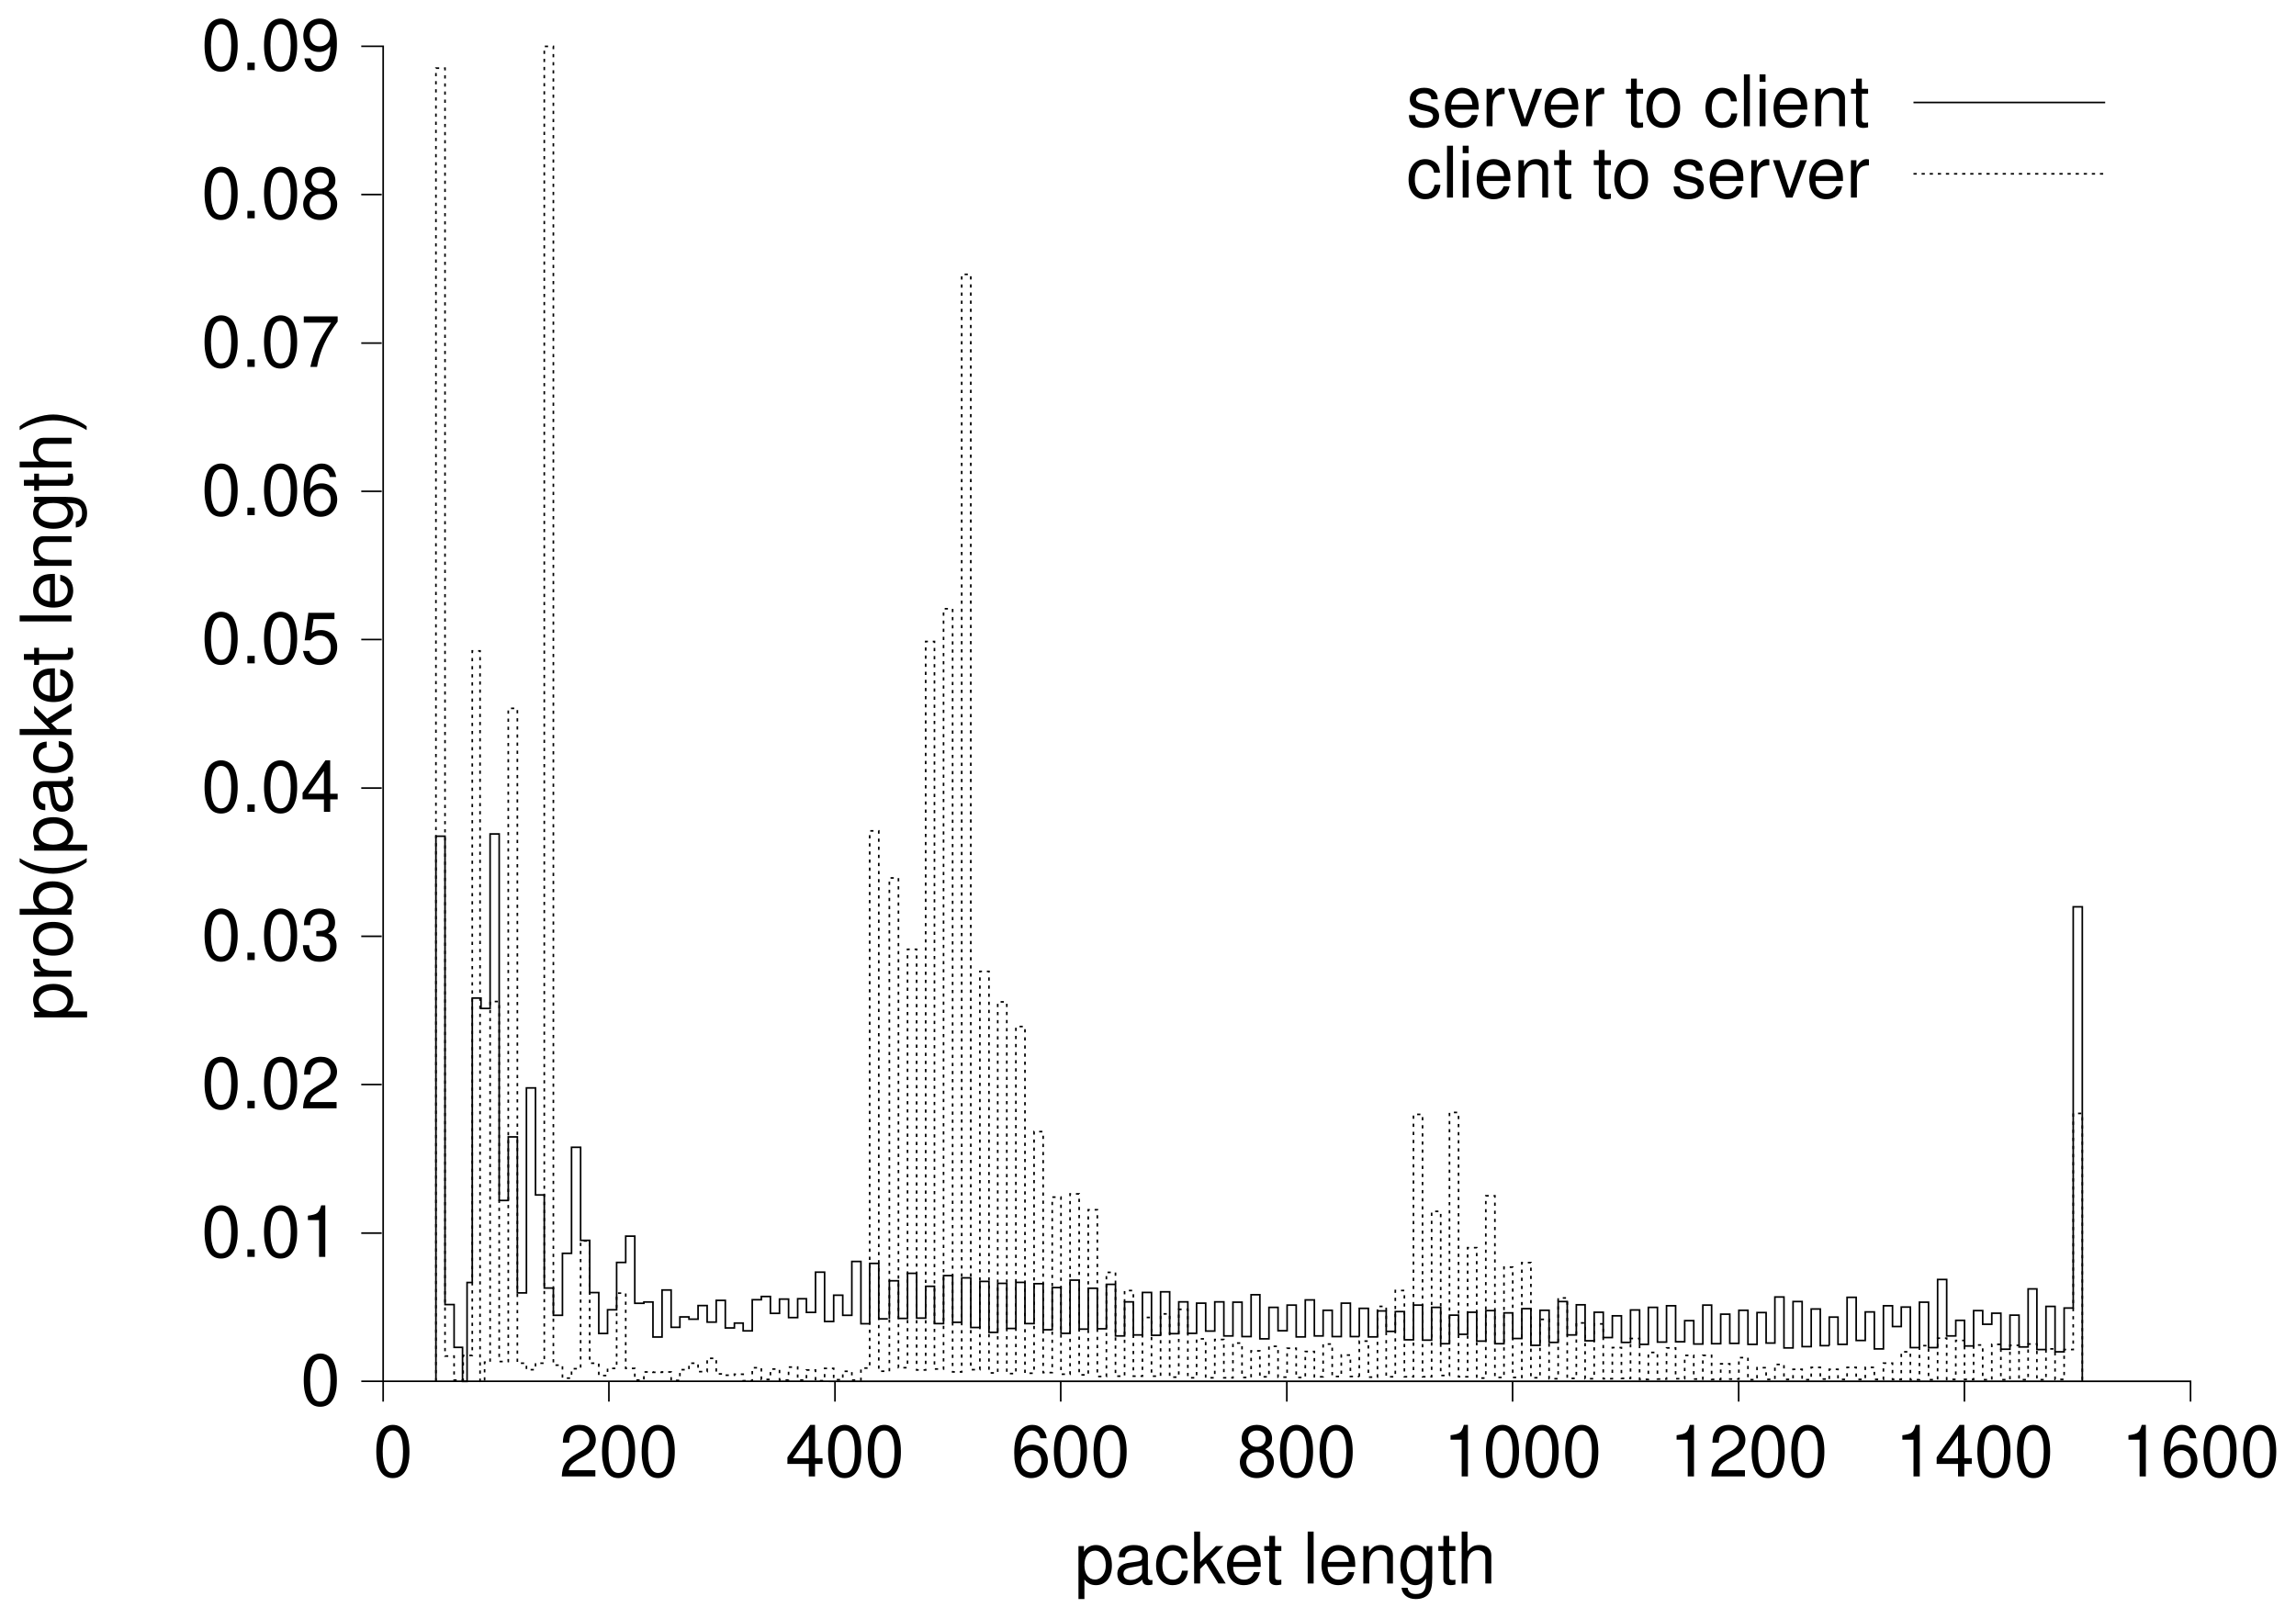
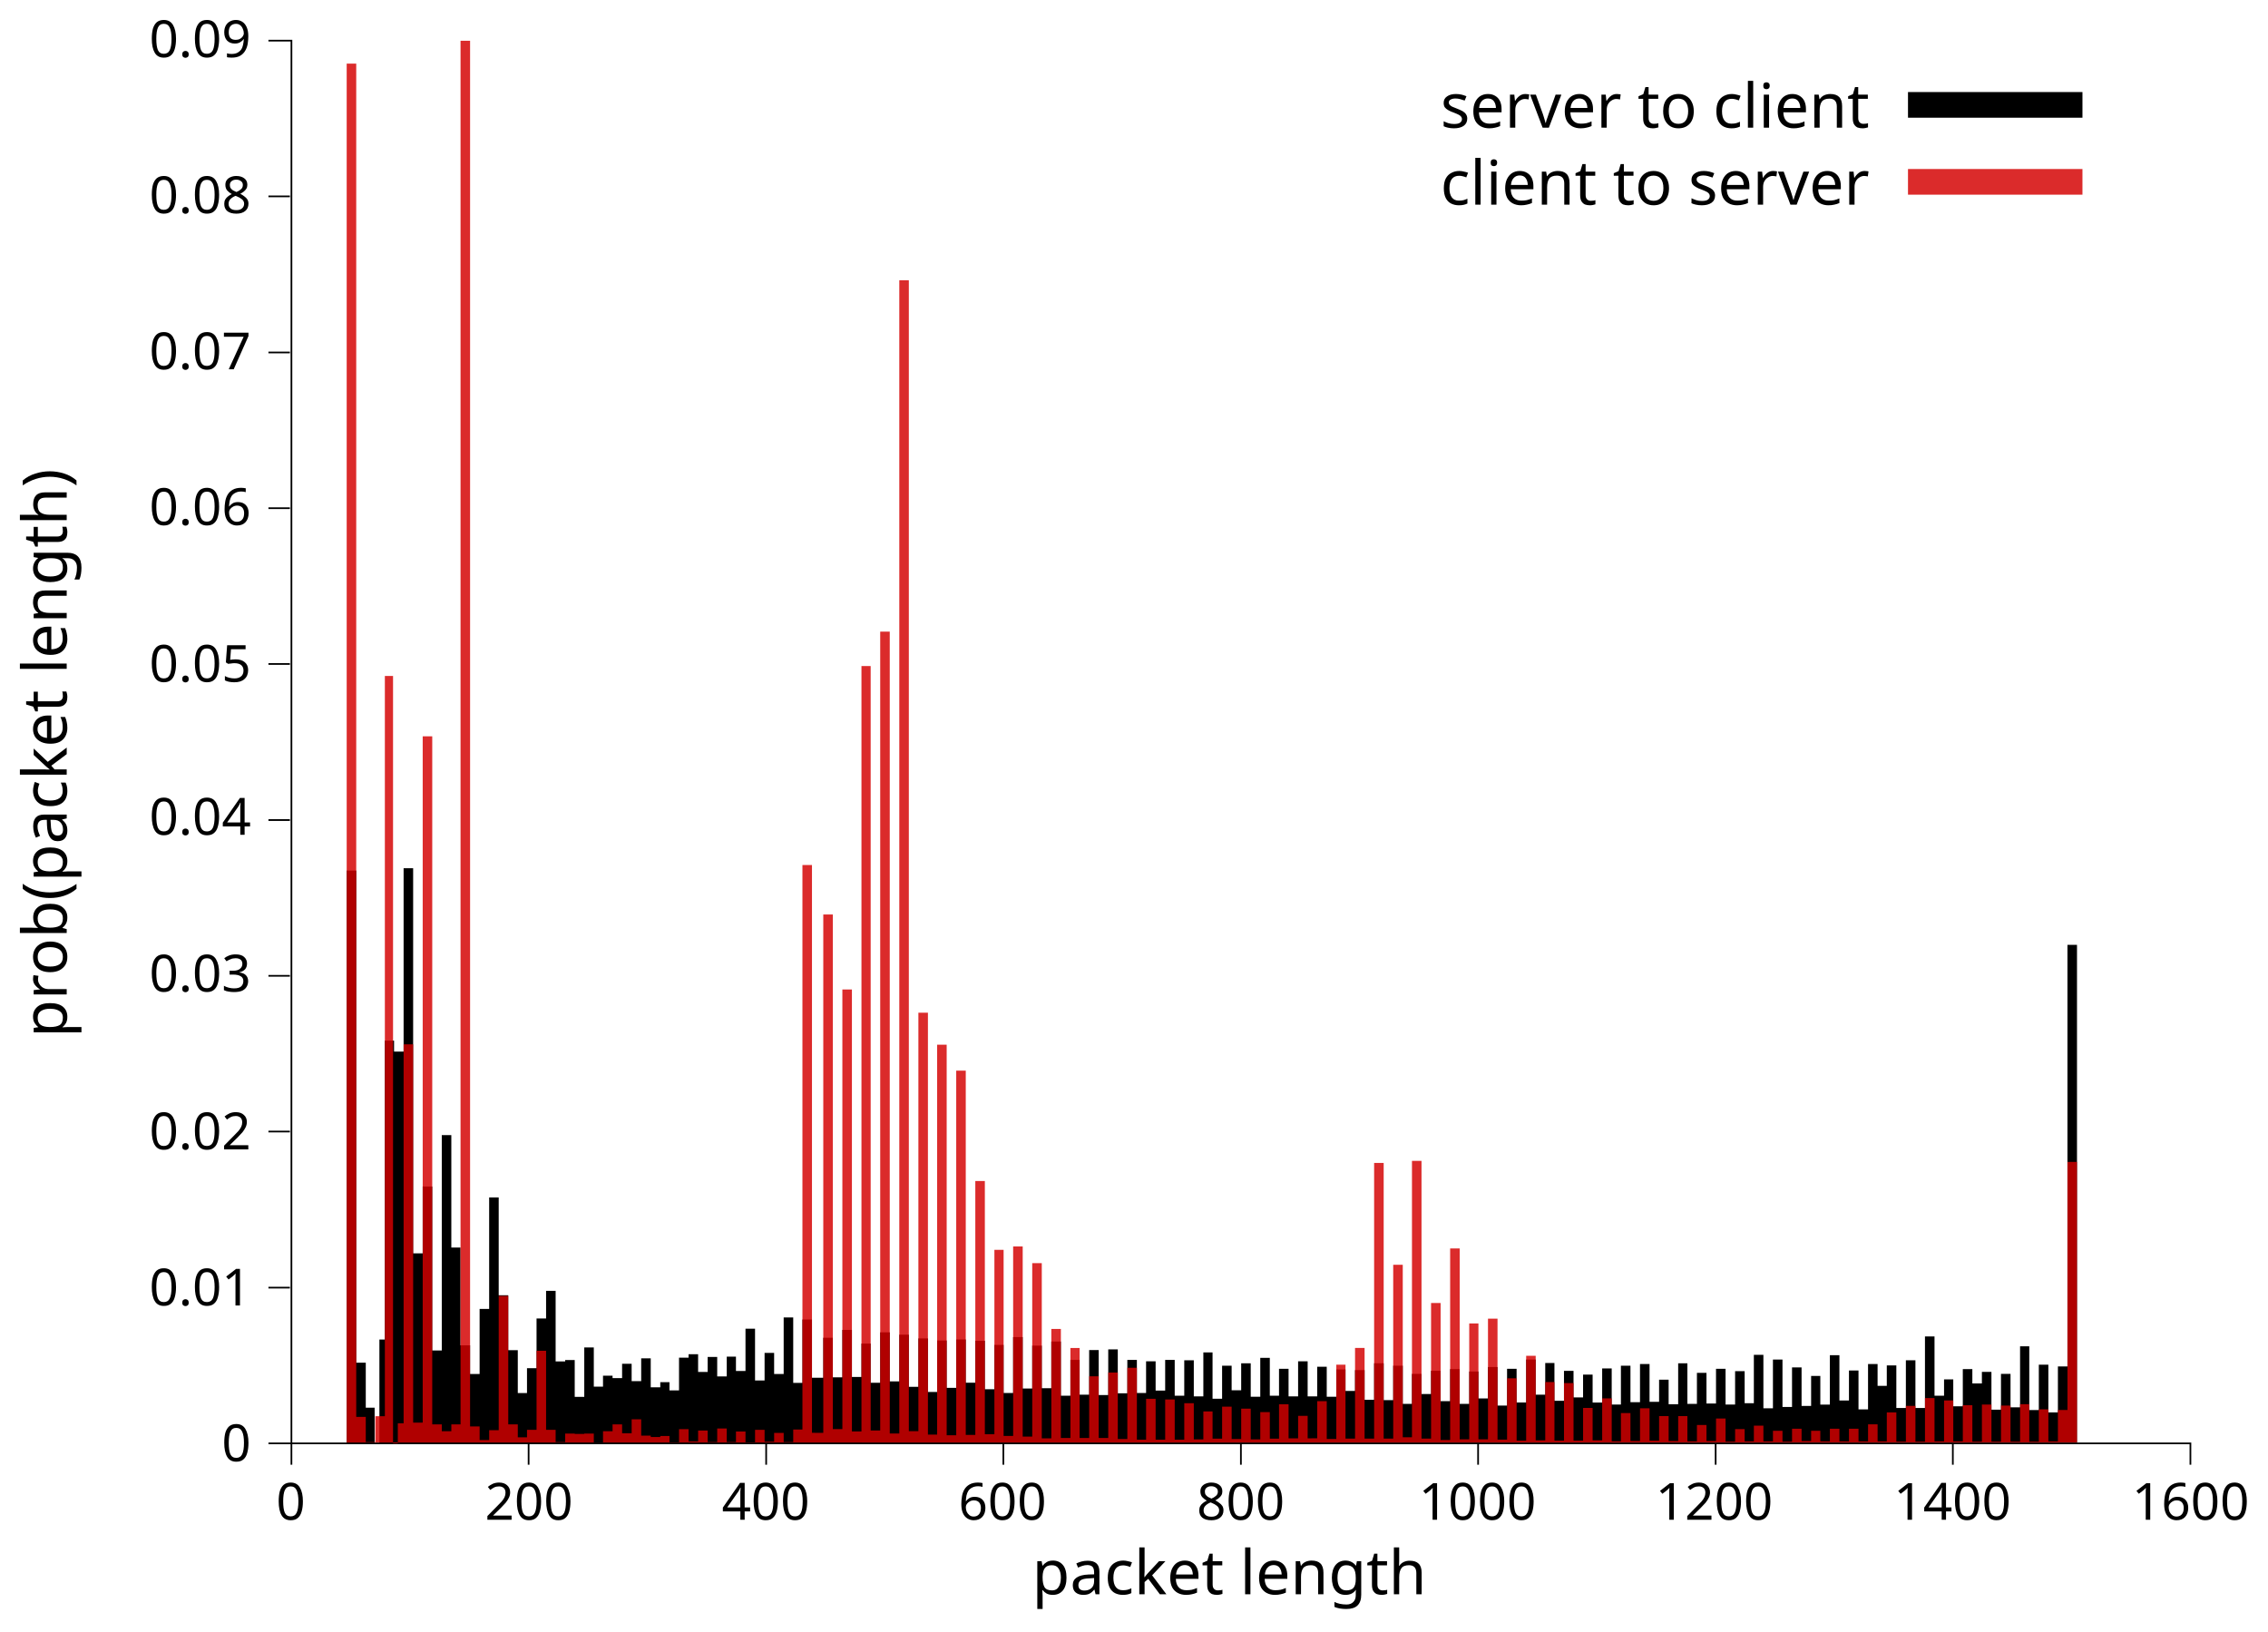
- <svg xmlns="http://www.w3.org/2000/svg" version="1.1" viewBox="0 0 235.067 165.726">
-   <g font-family="Helvetica" font-size="7.3px">
-     <text x="30.785" y="143.868">0</text>
-     <text x="20.63" y="128.692">0.01</text>
-     <text x="20.63" y="113.482">0.02</text>
-     <text x="20.63" y="98.305">0.03</text>
-     <text x="20.63" y="83.129">0.04</text>
-     <text x="20.63" y="67.919">0.05</text>
-     <text x="20.63" y="52.743">0.06</text>
-     <text x="20.63" y="37.566">0.07</text>
-     <text x="20.63" y="22.356">0.08</text>
-     <text x="20.63" y="7.18">0.09</text>
-     <text x="38.215" y="151.174">0</text>
-     <text x="57.266" y="151.174">200</text>
-     <text x="80.413" y="151.174">400</text>
-     <text x="103.527" y="151.174">600</text>
-     <text x="126.673" y="151.174">800</text>
-     <text x="147.756" y="151.174">1000</text>
-     <text x="170.902" y="151.174">1200</text>
-     <text x="194.016" y="151.174">1400</text>
-     <text x="217.163" y="151.174">1600</text>
-     <text x="-104.559" y="7.326" transform="rotate(-90)">prob(packet length)</text>
-     <text x="110.024" y="162.133">packet length</text>
-     <text x="143.992" y="12.925">server to client</text>
-     <text x="143.992" y="20.231">client to server</text>
-   </g>
-   <g fill="none" stroke="#000" stroke-width="0.166">
-     <path d="m224.27,143.51,0-2.078c-62.427-0.002-124.85-0.002-187.28-0.002m164.13,2.08,0-2.092m-23.113,2.092,0-2.092m-23.147,2.092,0-2.092m-23.113,2.092,0-2.092m-23.147,2.092,0-2.092m-23.113,2.092,0-2.092m-23.147,2.092,0-2.092m-23.113,2.092c0.001-46.256,0.001-92.512,0.002-138.77h-2.242m0,15.177,2.092,0m-2.092,15.21,2.092,0m-2.092,15.177,2.092,0m-2.092,15.177,2.092,0m-2.092,15.21,2.092,0m-2.092,15.177,2.092,0m-2.092,15.177,2.092,0m-2.092,15.21,2.092,0" />
-     <path d="m187.28,137.78,0-2.922,0.897,0,0,2.79,0.93,0,0-4.815,0.93,0,0,4.417,0.93,0,0-2.922,0.93,0,0,3.786,0.93,0,0-4.417,0.93,0,0,2.125,0.897,0,0-1.992,0.93,0,0,4.151,0.93,0,0-4.649,0.93,0,0,4.649,0.93,0,0-6.974,0.93,0,0,5.778,0.93,0,0-1.594,0.897,0,0,2.623,0.93,0,0-3.62,0.93,0,0,1.395,0.93,0,0-1.129,0.93,0,0,3.686,0.93,0,0-3.487,0.93,0,0,3.255,0.93,0,0-5.944,0.897,0,0,6.21,0.93,0,0-4.417,0.93,0,0,4.649,0.93,0,0-4.483,0.93,0,0-41.08,0.93,0,0,48.585m-74.023-4.583,0-2.889,0.93,0,0,2.922,0.93,0,0-2.657,0.897,0,0,2.092,0.93,0,0-2.026,0.93,0,0,2.889,0.93,0,0-3.553,0.93,0,0,3.587,0.93,0,0-3.354,0.93,0,0,3.719,0.897,0,0-2.922,0.93,0,0,1.959,0.93,0,0-2.258,0.93,0,0,2.956,0.93,0,0-3.122,0.93,0,0,3.387,0.93,0,0-3.155,0.897,0,0,2.623,0.93,0,0-3.055,0.93,0,0,3.753,0.93,0,0-3.587,0.93,0,0,3.288,0.93,0,0-4.184,0.93,0,0,3.421,0.93,0,0-3.088,0.897,0,0,3.686,0.93,0,0-2.922,0.93,0,0,2.59,0.93,0,0-2.225,0.93,0,0,2.723,0.93,0,0-3.321,0.93,0,0,3.52,0.897,0,0-3.786,0.93,0,0,3.553,0.93,0,0-3.719,0.93,0,0,3.686,0.93,0,0-2.159,0.93,0,0,2.391,0.93,0,0-3.985,0.897,0,0,3.952,0.93,0,0-3.022,0.93,0,0,2.989,0.93,0,0-3.387,0.93,0,0,3.487,0.93,0,0-3.255,0.93,0,0,3.122,0.897,0,0-4.716,0.93,0,0,5.214,0.93,0,0-4.749,0.93,0,0,4.616,0.93,0,0-3.852,0.93,0,0,3.753,0.93,0m-96.24-2.756,0-3.885,0.93,0,0,3.852,0.93,0,0-4.616,0.93,0,0,4.583,0.93,0,0-3.255,0.897,0,0,3.819,0.93,0,0-4.915,0.93,0,0,4.782,0.93,0,0-4.55,0.93,0,0,5.081,0.93,0,0-4.716,0.93,0,0,5.214,0.897,0,0-5.015,0.93,0,0,4.616,0.93,0,0-4.716,0.93,0,0,4.218,0.93,0,0-4.085,0.93,0,0,4.716,0.93,0,0-4.317,0.897,0,0,4.683,0.93,0,0-5.446,0.93,0,0,5.015,0.93,0,0-4.184,0.93,0,0,4.151,0.93,0,0-4.55,0.93,0,0,5.28,0.93,0,0-3.487,0.897,0,0,3.387,0.93,0,0-4.35,0.93,0,0,4.384,0.93,0,0-4.45,0.93,0,0,4.284,0.93,0,0-3.255,0.93,0,0,3.221,0.897,0,0-3.088,0.93,0,0,2.856,0.93,0,0-2.989,0.93,0,0,3.487,0.93,0,0-3.454,0.93,0,0,3.52,0.93,0,0-4.284,0.897,0,0,4.516,0.93,0,0-3.221,0.93,0,0,2.391,0.93,0,0-2.623,0.93,0,0,3.255,0.93,0,0-3.786,0.93,0,0,3.686,0.897,0,0-2.623,0.93,0,0,2.69,0.93,0,0-3.421,0.93,0,0,3.421,0.93,0m56.721-126.36,19.627,0m-170.9,130.95v-55.823h0.93v47.954h0.93v4.384h0.863v3.487h0.465v-10.129h0.531v-29.124h0.897v1.063h0.93v-17.865h0.93v37.526h0.93v-6.509h0.93v15.974h0.93v-20.988h0.93v10.959h0.897v9.531h0.93v2.79h0.93v-6.343h0.93v-10.859h0.93v9.531h0.93v5.347h0.93v4.184h0.897v-2.424h0.93v-4.848h0.93v-2.69h0.93v6.874h0.93v-0.133h0.93v3.587h0.93v-4.815h0.93v3.819h0.897v-1.063h0.93v0.232h0.93v-1.395h0.93v1.694h0.93v-2.225h0.93v2.823h0.93v-0.498h0.897v0.797h0.93v-3.188h0.93v-0.332h0.93v1.727h0.93v-1.461h0.93v1.893h0.93v-1.926h0.897v1.395h0.93v-4.118h0.93v5.048h0.93v-2.69h0.93v2.059h0.93v-5.513h0.93v6.376h0.897v-6.177h0.93v5.679h0.93" />
-     <path d="m187.28,141.2,0-0.996,0.897,0,0,1.03,0.93,0,0-1.229,0.93,0,0,1.229,0.93,0,0-1.229,0.93,0,0,1.229,0.93,0,0-1.66,0.93,0,0,1.66,0.897,0,0-2.823,0.93,0,0,2.856,0.93,0,0-3.487,0.93,0,0,3.487,0.93,0,0-4.251,0.93,0,0,4.218,0.93,0,0-3.985,0.897,0,0,3.985,0.93,0,0-3.52,0.93,0,0,3.553,0.93,0,0-3.62,0.93,0,0,3.62,0.93,0,0-3.52,0.93,0,0,3.52,0.93,0,0-3.653,0.897,0,0,3.653,0.93,0,0-3.155,0.93,0,0,3.122,0.93,0,0-3.055,0.93,0,0-24.176,0.93,0,0,27.431m-74.023-0.498,0-3.62,0.93,0,0,3.686,0.93,0,0-7.24,0.897,0,0,7.206,0.93,0,0-8.834,0.93,0,0,8.834,0.93,0,0-26.866,0.93,0,0,26.866,0.93,0,0-16.937,0.93,0,0,16.804,0.897,0,0-26.932,0.93,0,0,27.065,0.93,0,0-13.217,0.93,0,0,13.35,0.93,0,0-18.663,0.93,0,0,18.597,0.93,0,0-11.291,0.897,0,0,11.291,0.93,0,0-11.756,0.93,0,0,11.789,0.93,0,0-5.978,0.93,0,0,6.077,0.93,0,0-8.269,0.93,0,0,8.236,0.93,0,0-5.679,0.897,0,0,5.712,0.93,0,0-5.612,0.93,0,0,5.612,0.93,0,0-3.188,0.93,0,0,3.155,0.93,0,0-4.085,0.93,0,0,4.184,0.897,0,0-2.756,0.93,0,0,2.723,0.93,0,0-3.188,0.93,0,0,3.155,0.93,0,0-2.391,0.93,0,0,2.424,0.93,0,0-2.424,0.897,0,0,2.458,0.93,0,0-1.594,0.93,0,0,1.561,0.93,0,0-2.192,0.93,0,0,2.258,0.93,0,0-1.229,0.93,0,0,1.196,0.897,0,0-1.528,0.93,0,0,1.528,0.93,0,0-1.03,0.93,0,0,1.063,0.93,0,0-1.262,0.93,0,0,1.196,0.93,0m-96.24-0.797,0-50.511,0.93,0,0,50.146,0.93,0,0-42.84,0.93,0,0,43.072,0.93,0,0-74.587,0.897,0,0,74.488,0.93,0,0-77.842,0.93,0,0,78.141,0.93,0,0-112.38,0.93,0,0,112.15,0.93,0,0-40.781,0.93,0,0,41.113,0.897,0,0-37.991,0.93,0,0,38.058,0.93,0,0-35.534,0.93,0,0,35.5,0.93,0,0-24.741,0.93,0,0,24.674,0.93,0,0-17.966,0.897,0,0,18.132,0.93,0,0-18.464,0.93,0,0,18.531,0.93,0,0-16.903,0.93,0,0,17.069,0.93,0,0-10.66,0.93,0,0,10.627,0.93,0,0-8.767,0.897,0,0,8.767,0.93,0,0-6.011,0.93,0,0,6.011,0.93,0,0-6.376,0.93,0,0,6.476,0.93,0,0-6.941,0.93,0,0,7.007,0.897,0,0-3.985,0.93,0,0,3.985,0.93,0,0-3.919,0.93,0,0,3.919,0.93,0,0-3.553,0.93,0,0,3.52,0.93,0,0-2.723,0.897,0,0,2.657,0.93,0,0-3.122,0.93,0,0,3.155,0.93,0,0-2.956,0.93,0,0,2.989,0.93,0,0-2.657,0.93,0,0,2.59,0.897,0,0-3.354,0.93,0,0,3.321,0.93,0,0-2.192,0.93,0,0,2.192,0.93,0m56.721-123.14,19.627,0m-170.9,123.64v-134.46h0.93v131.87h0.93v2.458h0.93v-2.524h0.93v-72.137h0.797v74.787h0.465v-1.959h0.565v-36.928h0.93v36.862h0.93v-66.878h0.93v67.049h0.93v0.664h0.93v-0.664h0.897v-134.83h0.93v135.03h0.93v1.328h0.93v-0.963h0.93v-13.084h0.93v12.52h0.93v1.262h0.897v-0.731h0.93v-7.705h0.93v7.705h0.93v1.196h0.93v-0.83h0.93v0.033h0.93v-0.033h0.93v0.863h0.897v-1.096h0.93v-0.664h0.93v0.863h0.93v-1.362h0.93v1.594h0.93v0.133h0.93v-0.1h0.897v0.664h0.93v-1.328h0.93v1.196h0.93v-1.063h0.93v1.129h0.93v-1.328h0.93v1.328h0.897v-1.03h0.93v1.096h0.93v-1.262h0.93v1.162h0.93v-0.863h0.93v0.897h0.93v-1.229h0.897v-55.003h0.93v55.326h0.93" stroke-dasharray="0.332, 0.498" />
-   </g>
+ <svg xmlns="http://www.w3.org/2000/svg" version="1.1" viewBox="0 0 221 159">
+   <text style="font:5px Cabin;text-anchor:end;text-align:end" y="142.393" x="24.462">0</text>
+   <text style="font:5px Cabin;text-anchor:end;text-align:end" y="127.212" x="24.462">0.01</text>
+   <text style="font:5px Cabin;text-anchor:end;text-align:end" y="112.002" x="24.462">0.02</text>
+   <text style="font:5px Cabin;text-anchor:end;text-align:end" y="96.625" x="24.462">0.03</text>
+   <text style="font:5px Cabin;text-anchor:end;text-align:end" y="81.349" x="24.462">0.04</text>
+   <text style="font:5px Cabin;text-anchor:end;text-align:end" y="66.439" x="24.462">0.05</text>
+   <text style="font:5px Cabin;text-anchor:end;text-align:end" y="51.163" x="24.462">0.06</text>
+   <text style="font:5px Cabin;text-anchor:end;text-align:end" y="35.986" x="24.462">0.07</text>
+   <text style="font:5px Cabin;text-anchor:end;text-align:end" y="20.776" x="24.462">0.08</text>
+   <text style="font:5px Cabin;text-anchor:end;text-align:end" y="5.57" x="24.462">0.09</text>
+   <text style="font:5px Cabin;text-anchor:middle;text-align:center" y="148.094" x="28.335">0</text>
+   <text style="font:5px Cabin;text-anchor:middle;text-align:center" y="148.094" x="51.548">200</text>
+   <text style="font:5px Cabin;text-anchor:middle;text-align:center" y="148.094" x="74.617">400</text>
+   <text style="font:5px Cabin;text-anchor:middle;text-align:center" y="148.094" x="97.687">600</text>
+   <text style="font:5px Cabin;text-anchor:middle;text-align:center" y="148.094" x="120.899">800</text>
+   <text style="font:5px Cabin;text-anchor:middle;text-align:center" y="148.094" x="143.969">1000</text>
+   <text style="font:5px Cabin;text-anchor:middle;text-align:center" y="148.094" x="167.038">1200</text>
+   <text style="font:5px Cabin;text-anchor:middle;text-align:center" y="148.094" x="190.25">1400</text>
+   <text style="font:5px Cabin;text-anchor:middle;text-align:center" y="148.094" x="213.462">1600</text>
+   <text style="font:6px Cabin;text-anchor:middle;text-align:center" transform="rotate(-90)" font-size="6px" y="6.5" x="-73.4">prob(packet length)</text>
+   <text style="font:6px Cabin;text-anchor:middle;text-align:center" y="155.353" x="119.79">packet length</text>
+   <text style="font:6px Cabin;text-anchor:end;text-align:end" line-height="125%" y="12.44" x="182.157">server to client</text>
+   <text style="font:6px Cabin;text-anchor:end;text-align:end" line-height="125%" y="19.94" x="182.157">client to server</text>
+   <path d="m213.44,142.73,0-2.078c-62.427-0.002-124.85-0.002-187.28-0.002m164.13,2.08,0-2.092m-23.113,2.092,0-2.092m-23.147,2.092,0-2.092m-23.113,2.092,0-2.092m-23.147,2.092,0-2.092m-23.113,2.092,0-2.092m-23.147,2.092,0-2.092m-23.113,2.092c0.001-46.256,0.001-92.512,0.002-138.77h-2.242m0,15.177,2.092,0m-2.092,15.21,2.092,0m-2.092,15.177,2.092,0m-2.092,15.177,2.092,0m-2.092,15.21,2.092,0m-2.092,15.177,2.092,0m-2.092,15.177,2.092,0m-2.092,15.21,2.092,0" stroke="#000" stroke-width="0.166" fill="none" />
+   <path fill="#000" d="m33.782,140.66,0-55.823,0.93,0,0,47.954,0.93,0,0,4.384,0.863,0,0,3.487,0.465,0,0-10.129,0.531,0,0-29.124,0.897,0,0,1.063,0.93,0,0-17.865,0.93,0,0,37.526,0.93,0,0-6.509,0.93,0,0,15.974,0.93,0,0-20.988,0.93,0,0,10.959,0.897,0,0,9.531,0.93,0,0,2.79,0.93,0,0-6.343,0.93,0,0-10.859,0.93,0,0,9.531,0.93,0,0,5.347,0.93,0,0,4.184,0.897,0,0-2.424,0.93,0,0-4.848,0.93,0,0-2.69,0.93,0,0,6.874,0.93,0,0-0.133,0.93,0,0,3.587,0.93,0,0-4.815,0.93,0,0,3.819,0.897,0,0-1.063,0.93,0,0,0.232,0.93,0,0-1.395,0.93,0,0,1.694,0.93,0,0-2.225,0.93,0,0,2.823,0.93,0,0-0.498,0.897,0,0,0.797,0.93,0,0-3.188,0.93,0,0-0.332,0.93,0,0,1.727,0.93,0,0-1.461,0.93,0,0,1.893,0.93,0,0-1.926,0.897,0,0,1.395,0.93,0,0-4.118,0.93,0,0,5.048,0.93,0,0-2.69,0.93,0,0,2.059,0.93,0,0-5.513,0.93,0,0,6.376,0.897,0,0-6.177,0.93,0,0,5.679,1.102,0,0-3.897,0.93,0,0,3.852,0.93,0,0-4.616,0.93,0,0,4.583,0.93,0,0-3.255,0.897,0,0,3.819,0.93,0,0-4.915,0.93,0,0,4.782,0.93,0,0-4.55,0.93,0,0,5.081,0.93,0,0-4.716,0.93,0,0,5.214,0.897,0,0-5.015,0.93,0,0,4.616,0.93,0,0-4.716,0.93,0,0,4.218,0.93,0,0-4.085,0.93,0,0,4.716,0.93,0,0-4.317,0.897,0,0,4.683,0.93,0,0-5.446,0.93,0,0,5.015,0.93,0,0-4.184,0.93,0,0,4.151,0.93,0,0-4.55,0.93,0,0,5.28,0.93,0,0-3.487,0.897,0,0,3.387,0.93,0,0-4.35,0.93,0,0,4.384,0.93,0,0-4.45,0.93,0,0,4.284,0.93,0,0-3.255,0.93,0,0,3.221,0.897,0,0-3.088,0.93,0,0,2.856,0.93,0,0-2.989,0.93,0,0,3.487,0.93,0,0-3.454,0.93,0,0,3.52,0.93,0,0-4.284,0.897,0,0,4.516,0.93,0,0-3.221,0.93,0,0,2.391,0.93,0,0-2.623,0.93,0,0,3.255,0.93,0,0-3.786,0.93,0,0,3.686,0.897,0,0-2.623,0.93,0,0,2.69,0.93,0,0-3.421,0.93,0,0,3.421,0.93,0,0-2.889,0.93,0,0,2.922,0.93,0,0-2.657,0.897,0,0,2.092,0.93,0,0-2.026,0.93,0,0,2.889,0.93,0,0-3.553,0.93,0,0,3.587,0.93,0,0-3.354,0.93,0,0,3.719,0.897,0,0-2.922,0.93,0,0,1.959,0.93,0,0-2.258,0.93,0,0,2.956,0.93,0,0-3.122,0.93,0,0,3.387,0.93,0,0-3.155,0.897,0,0,2.623,0.93,0,0-3.055,0.93,0,0,3.753,0.93,0,0-3.587,0.93,0,0,3.288,0.93,0,0-4.184,0.93,0,0,3.421,0.93,0,0-3.088,0.897,0,0,3.686,0.93,0,0-2.922,0.93,0,0,2.59,0.93,0,0-2.225,0.93,0,0,2.723,0.93,0,0-3.321,0.93,0,0,3.52,0.897,0,0-3.786,0.93,0,0,3.553,0.93,0,0-3.719,0.93,0,0,3.686,0.93,0,0-2.159,0.93,0,0,2.391,0.93,0,0-3.985,0.897,0,0,3.952,0.93,0,0-3.022,0.93,0,0,2.989,0.93,0,0-3.387,0.93,0,0,3.487,0.93,0,0-3.255,0.93,0,0,3.122,0.897,0,0-4.716,0.93,0,0,5.214,0.93,0,0-4.749,0.93,0,0,4.616,0.93,0,0-3.852,0.93,0,0,3.753,0.93-0,0-2.922,0.897,0,0,2.79,0.93,0,0-4.815,0.93,0,0,4.417,0.93,0,0-2.922,0.93,0,0,3.786,0.93,0,0-4.417,0.93,0,0,2.125,0.897,0,0-1.992,0.93,0,0,4.151,0.93,0,0-4.649,0.93,0,0,4.649,0.93,0,0-6.974,0.93,0,0,5.778,0.93,0,0-1.594,0.897,0,0,2.623,0.93,0,0-3.62,0.93,0,0,1.395,0.93,0,0-1.129,0.93,0,0,3.686,0.93,0,0-3.487,0.93,0,0,3.255,0.93,0,0-5.944,0.897,0,0,6.21,0.93,0,0-4.417,0.93,0,0,4.649,0.93,0,0-4.483,0.93,0,0-41.08,0.93,0,0,48.507" />
+   <path d="m33.782,140.57,0-134.37,0.93,0,0,131.87,0.93,0,0,2.458,0.93,0,0-2.524,0.93,0,0-72.137,0.797,0,0,74.787,0.465,0,0-1.959,0.565,0,0-36.928,0.93,0,0,36.862,0.93,0,0-66.878,0.93,0,0,67.049,0.93,0,0,0.664,0.93,0,0-0.664,0.897,0,0-134.83,0.93,0,0,135.03,0.93,0,0,1.328,0.93,0,0-0.963,0.93,0,0-13.084,0.93,0,0,12.52,0.93,0,0,1.262,0.897,0,0-0.731,0.93,0,0-7.705,0.93,0,0,7.705,0.93,0,0,1.196,0.93,0,0-0.83,0.93,0,0,0.033,0.93,0,0-0.033,0.93,0,0,0.863,0.897,0,0-1.096,0.93,0,0-0.664,0.93,0,0,0.863,0.93,0,0-1.362,0.93,0,0,1.594,0.93,0,0,0.133,0.93,0,0-0.1,0.897,0,0,0.664,0.93,0,0-1.328,0.93,0,0,1.196,0.93,0,0-1.063,0.93,0,0,1.129,0.93,0,0-1.328,0.93,0,0,1.328,0.897,0,0-1.03,0.93,0,0,1.096,0.93,0,0-1.262,0.93,0,0,1.162,0.93,0,0-0.863,0.93,0,0,0.897,0.93,0,0-1.229,0.897,0,0-55.003,0.93,0,0,55.326,1.102,0.004,0-50.511,0.93,0,0,50.146,0.93,0,0-42.84,0.93,0,0,43.072,0.93,0,0-74.587,0.897,0,0,74.488,0.93,0,0-77.842,0.93,0,0,78.141,0.93,0,0-112.38,0.93,0,0,112.15,0.93,0,0-40.781,0.93,0,0,41.113,0.897,0,0-37.991,0.93,0,0,38.058,0.93,0,0-35.534,0.93,0,0,35.5,0.93,0,0-24.741,0.93,0,0,24.674,0.93,0,0-17.966,0.897,0,0,18.132,0.93,0,0-18.464,0.93,0,0,18.531,0.93,0,0-16.903,0.93,0,0,17.069,0.93,0,0-10.66,0.93,0,0,10.627,0.93,0,0-8.767,0.897,0,0,8.767,0.93,0,0-6.011,0.93,0,0,6.011,0.93,0,0-6.376,0.93,0,0,6.476,0.93,0,0-6.941,0.93,0,0,7.007,0.897,0,0-3.985,0.93,0,0,3.985,0.93,0,0-3.919,0.93,0,0,3.919,0.93,0,0-3.553,0.93,0,0,3.52,0.93,0,0-2.723,0.897,0,0,2.657,0.93,0,0-3.122,0.93,0,0,3.155,0.93,0,0-2.956,0.93,0,0,2.989,0.93,0,0-2.657,0.93,0,0,2.59,0.897,0,0-3.354,0.93,0,0,3.321,0.93,0,0-2.192,0.93,0,0,2.192,0.93-0.002,0-3.622,0.93,0,0,3.686,0.93,0,0-7.24,0.897,0,0,7.206,0.93,0,0-8.834,0.93,0,0,8.834,0.93,0,0-26.866,0.93,0,0,26.866,0.93,0,0-16.937,0.93,0,0,16.804,0.897,0,0-26.932,0.93,0,0,27.065,0.93,0,0-13.217,0.93,0,0,13.35,0.93,0,0-18.663,0.93,0,0,18.597,0.93,0,0-11.291,0.897,0,0,11.291,0.93,0,0-11.756,0.93,0,0,11.789,0.93,0,0-5.978,0.93,0,0,6.077,0.93,0,0-8.269,0.93,0,0,8.236,0.93,0,0-5.679,0.897,0,0,5.712,0.93,0,0-5.612,0.93,0,0,5.612,0.93,0,0-3.188,0.93,0,0,3.155,0.93,0,0-4.085,0.93,0,0,4.184,0.897,0,0-2.756,0.93,0,0,2.723,0.93,0,0-3.188,0.93,0,0,3.155,0.93,0,0-2.391,0.93,0,0,2.424,0.93,0,0-2.424,0.897,0,0,2.458,0.93,0,0-1.594,0.93,0,0,1.561,0.93,0,0-2.192,0.93,0,0,2.258,0.93,0,0-1.229,0.93,0,0,1.196,0.897,0,0-1.528,0.93,0,0,1.528,0.93,0,0-1.03,0.93,0,0,1.063,0.93,0,0-1.262,0.93,0,0,1.196,0.93-0,0-0.997,0.897,0,0,1.03,0.93,0,0-1.229,0.93,0,0,1.229,0.93,0,0-1.229,0.93,0,0,1.229,0.93,0,0-1.66,0.93,0,0,1.66,0.897,0,0-2.823,0.93,0,0,2.856,0.93,0,0-3.487,0.93,0,0,3.487,0.93,0,0-4.251,0.93,0,0,4.218,0.93,0,0-3.985,0.897,0,0,3.985,0.93,0,0-3.52,0.93,0,0,3.553,0.93,0,0-3.62,0.93,0,0,3.62,0.93,0,0-3.52,0.93,0,0,3.52,0.93,0,0-3.653,0.897,0,0,3.653,0.93,0,0-3.155,0.93,0,0,3.122,0.93,0,0-3.055,0.93,0,0-24.176,0.93,0,0,27.341" fill-opacity="0.83" fill="#d40000" />
+   <rect fill-opacity="0.83" height="2.5" width="17" y="16.47" x="185.92" fill="#d40000" />
+   <rect height="2.5" width="17" y="8.97" x="185.92" fill="#000" />
</svg>
